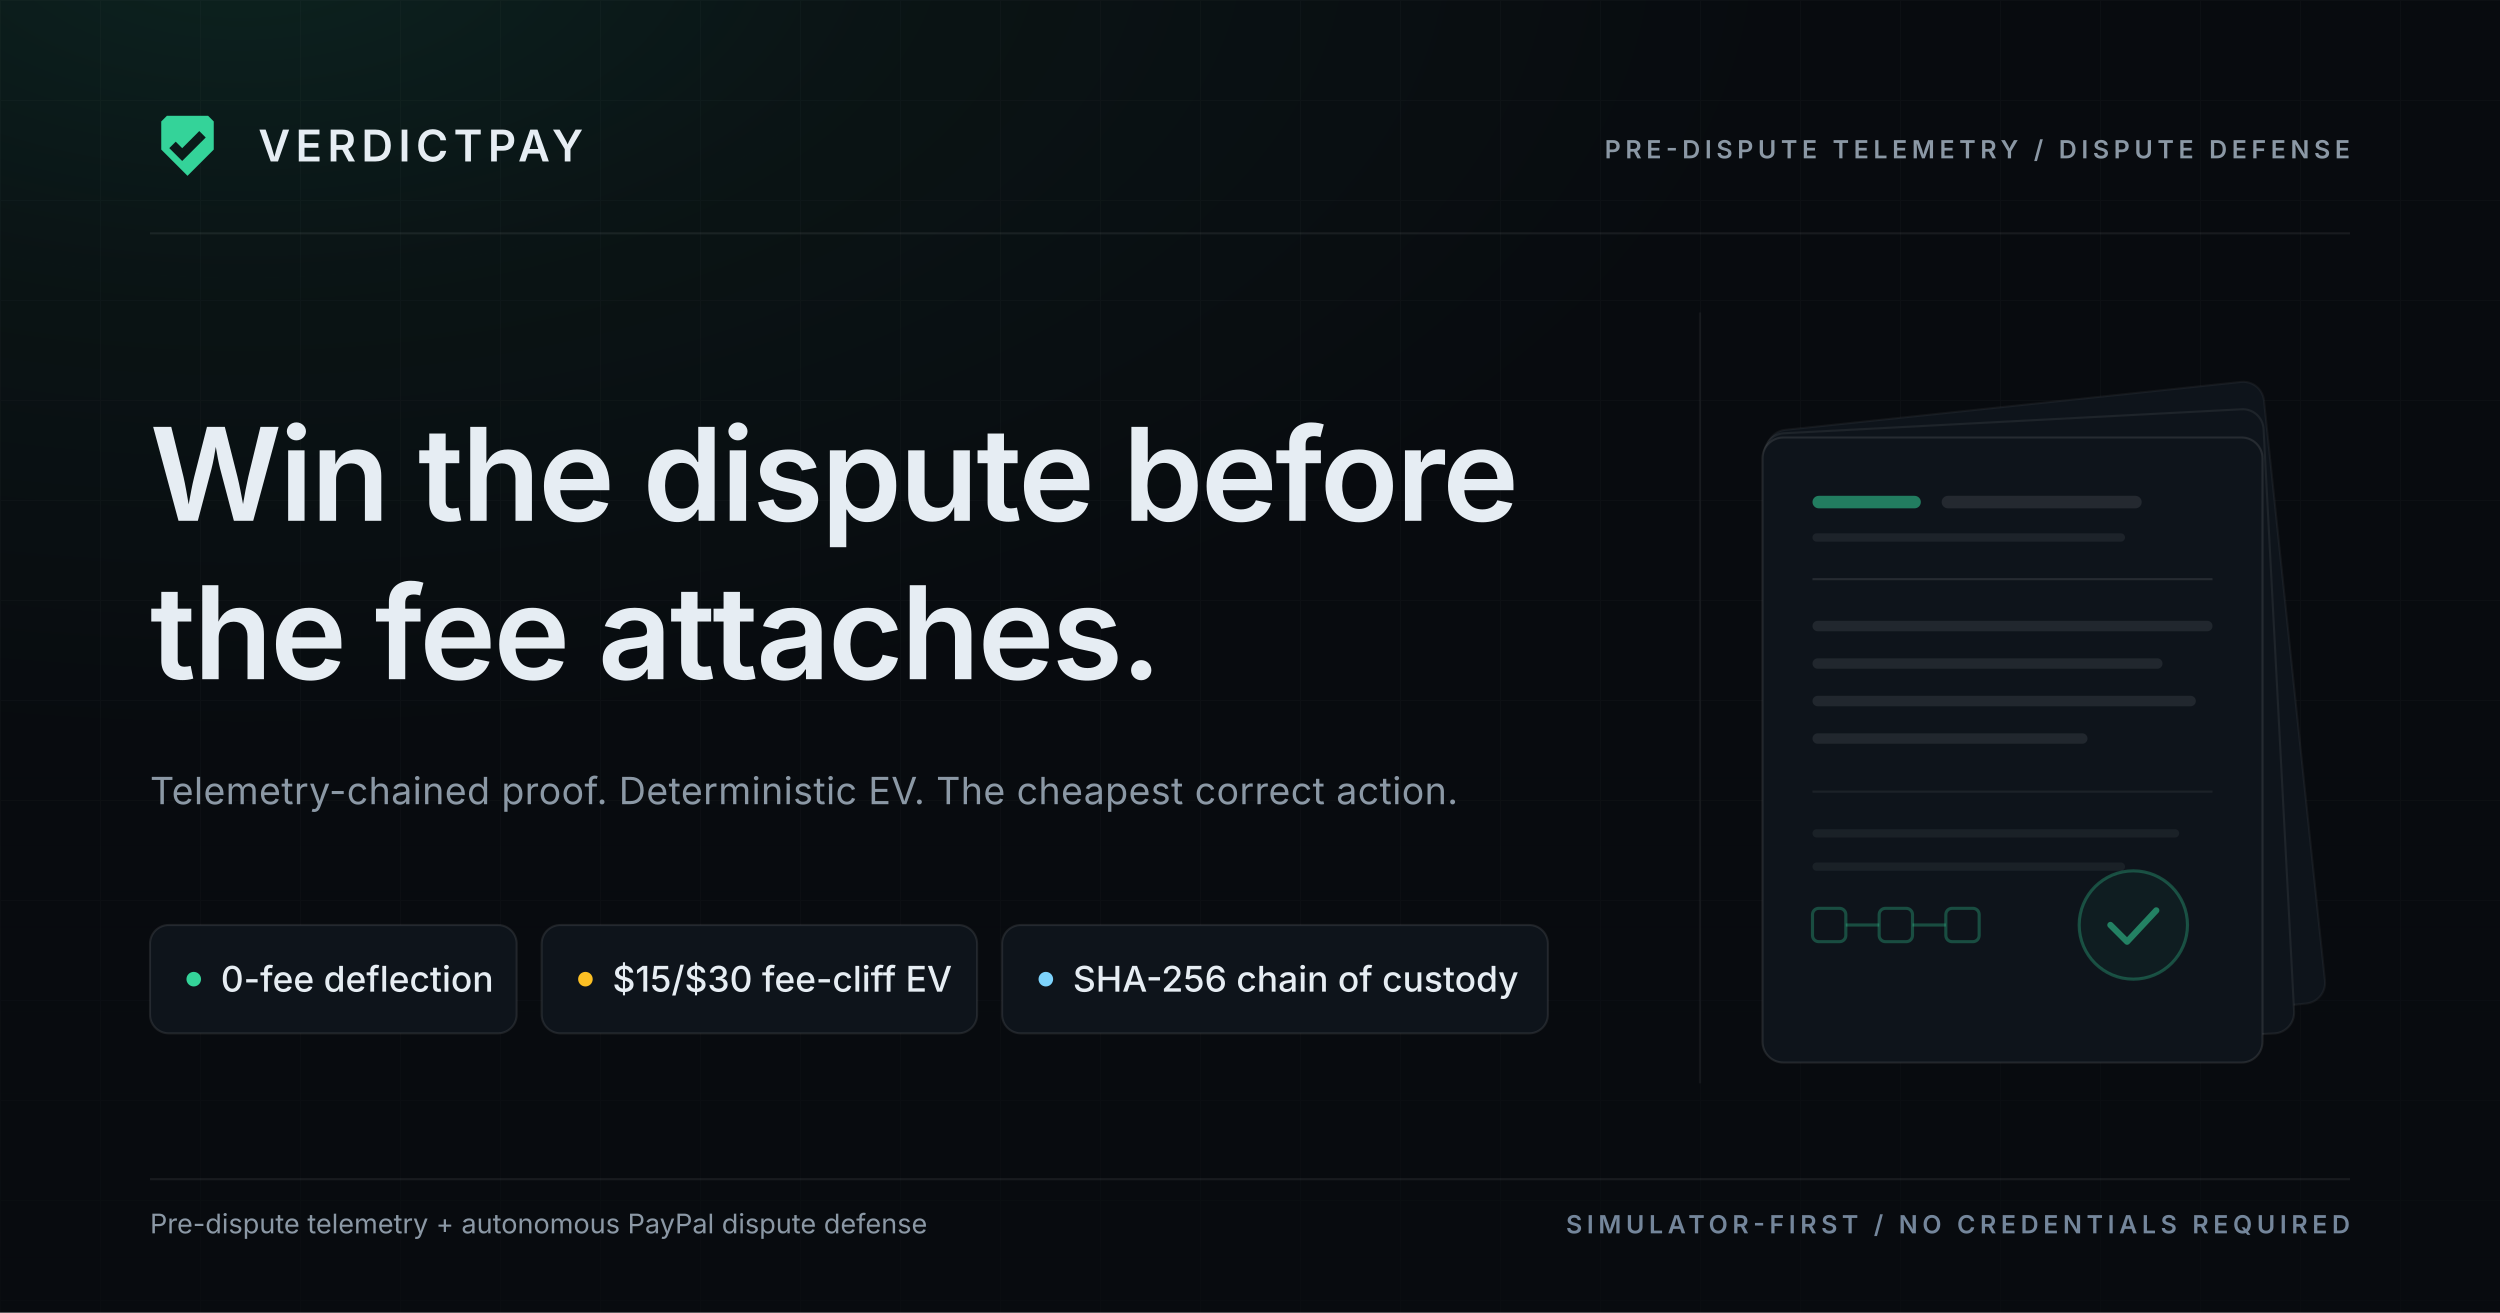
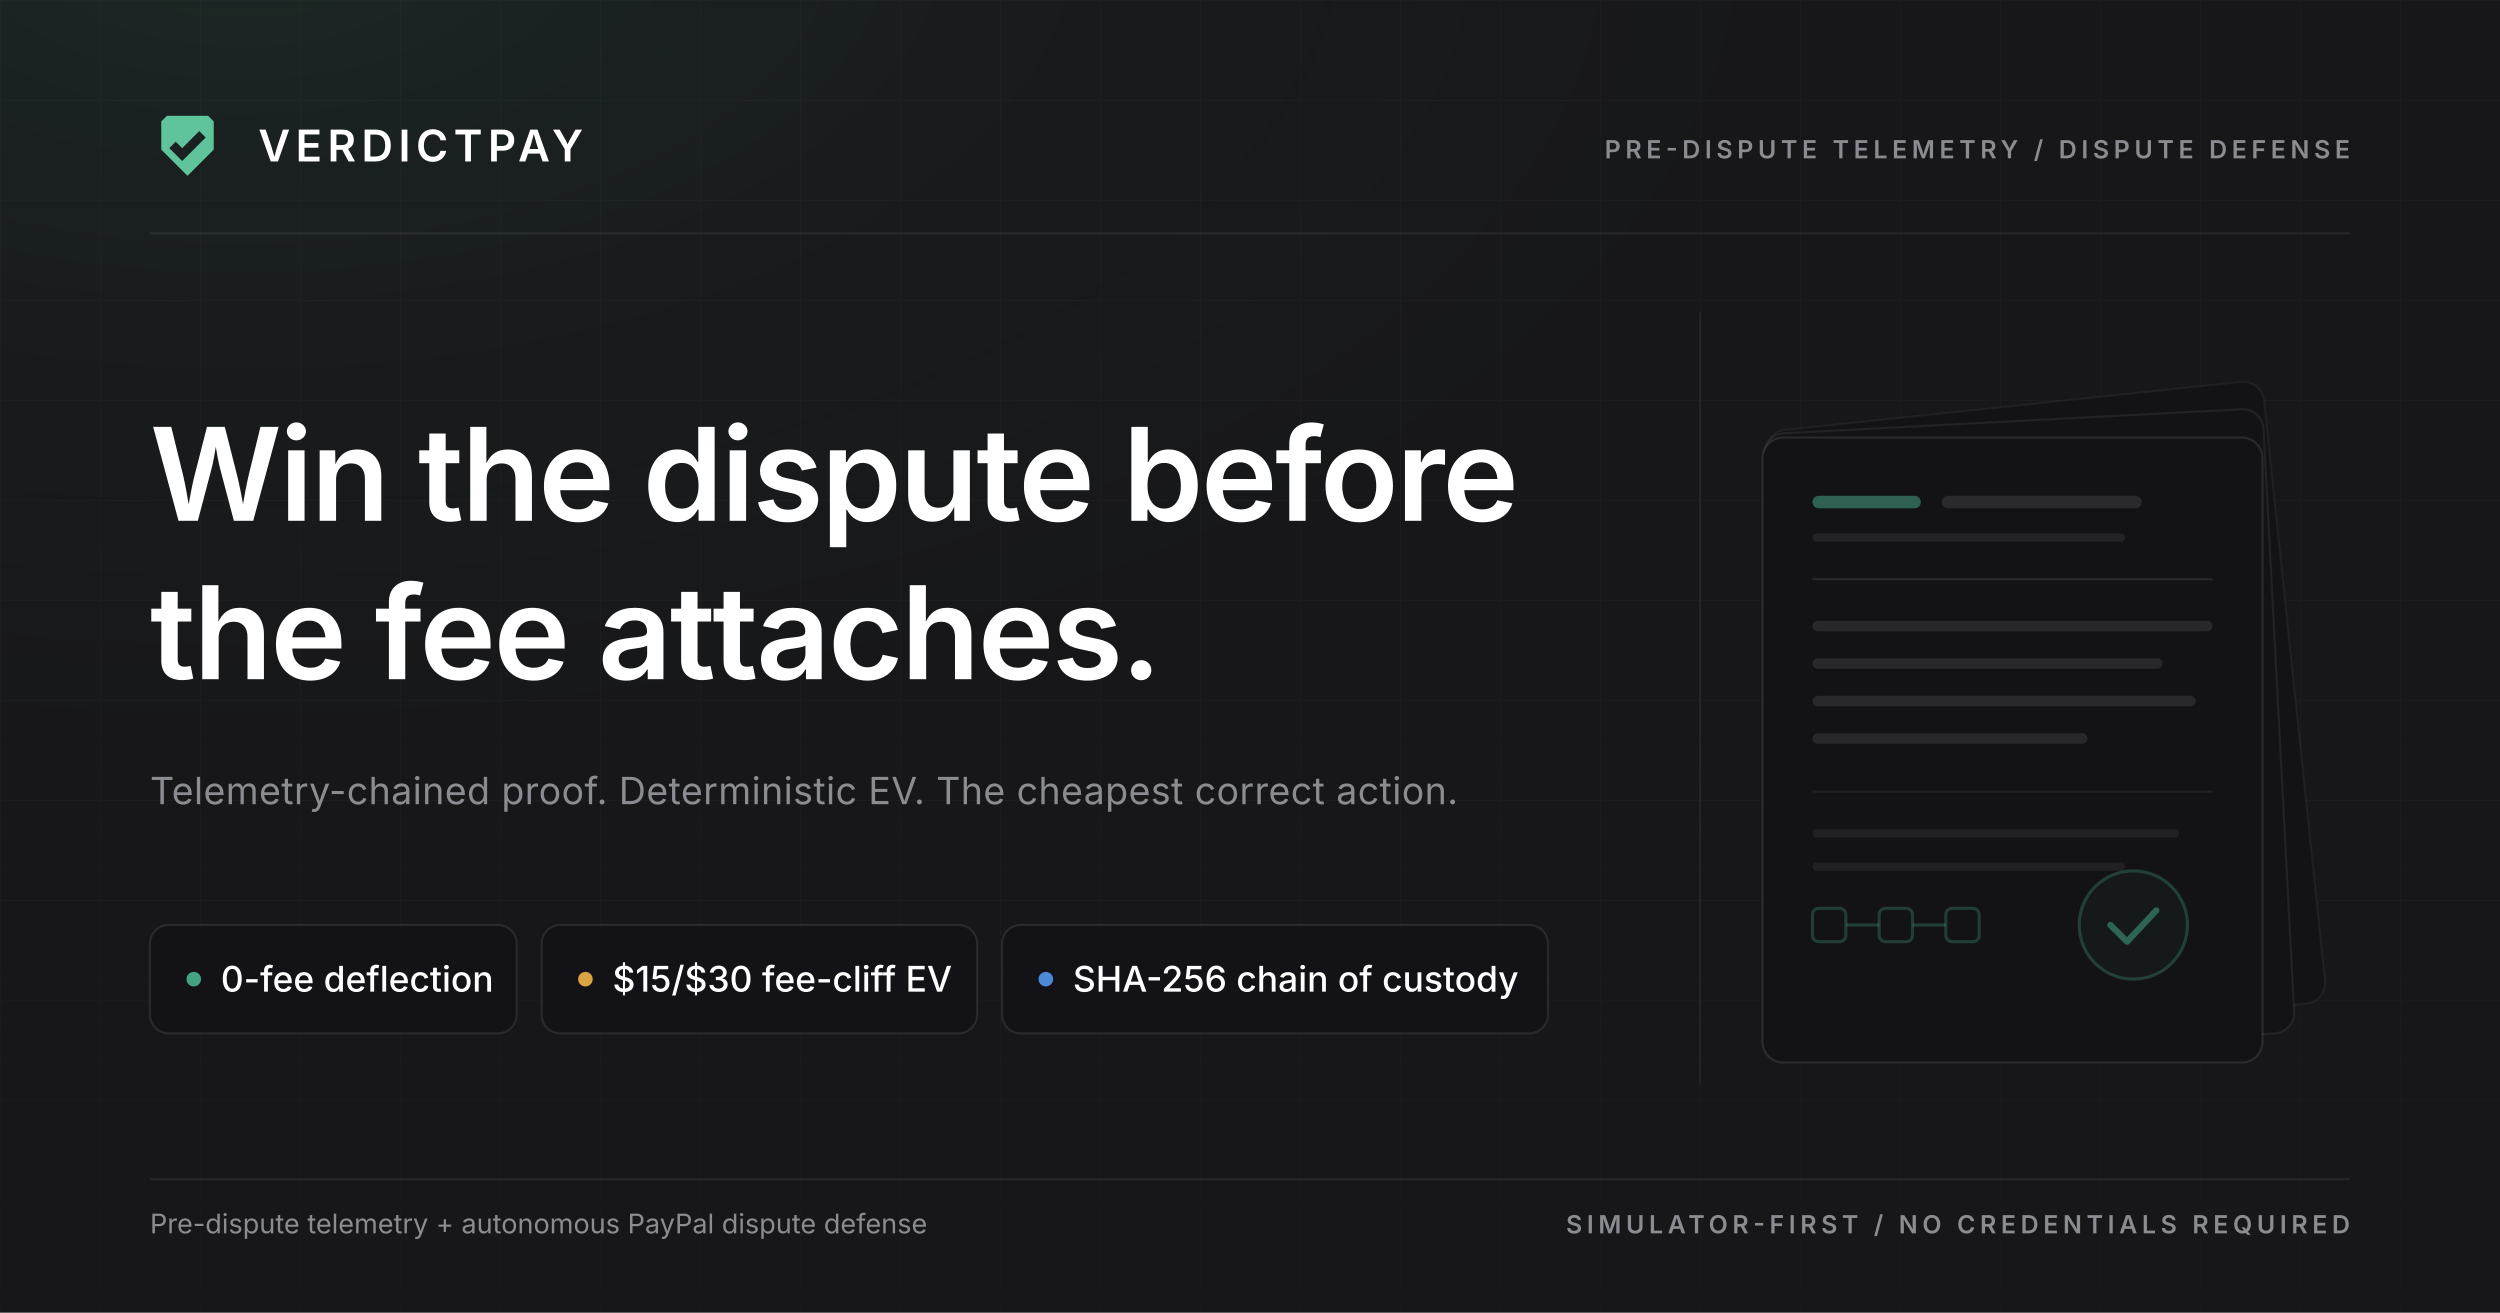
- <svg xmlns="http://www.w3.org/2000/svg" viewBox="0 0 1200 630" width="1200" height="630" font-family="Inter, ui-sans-serif, system-ui, -apple-system, 'Segoe UI', Roboto, Arial, sans-serif">
+ <svg xmlns="http://www.w3.org/2000/svg" viewBox="0 0 1200 630" width="1200" height="630" font-family="Public Sans, Inter, ui-sans-serif, system-ui, -apple-system, 'Segoe UI', Roboto, Arial, sans-serif">
  <defs>
    <pattern id="vp-grid" width="48" height="48" patternUnits="userSpaceOnUse">
      <path d="M48 0H0V48" fill="none" stroke="#FFFFFF" stroke-opacity="0.022" stroke-width="1" />
    </pattern>
    <radialGradient id="vp-glow" cx="0.1" cy="-0.05" r="0.62">
-       <stop offset="0" stop-color="#34D399" stop-opacity="0.12" />
-       <stop offset="0.45" stop-color="#34D399" stop-opacity="0.04" />
-       <stop offset="1" stop-color="#34D399" stop-opacity="0" />
+       <stop offset="0" stop-color="#44a282" stop-opacity="0.12" />
+       <stop offset="0.45" stop-color="#44a282" stop-opacity="0.04" />
+       <stop offset="1" stop-color="#44a282" stop-opacity="0" />
    </radialGradient>
    <linearGradient id="vp-floor" x1="0" y1="0" x2="0" y2="1">
-       <stop offset="0.55" stop-color="#080B0F" stop-opacity="0" />
-       <stop offset="1" stop-color="#080B0F" stop-opacity="0.65" />
+       <stop offset="0.55" stop-color="#171719" stop-opacity="0" />
+       <stop offset="1" stop-color="#171719" stop-opacity="0.65" />
    </linearGradient>
  </defs>
-   <rect width="1200" height="630" fill="#080B0F" />
+   <rect width="1200" height="630" fill="#171719" />
  <rect width="1200" height="630" fill="url(#vp-grid)" />
  <rect width="1200" height="630" fill="url(#vp-glow)" />
  <rect width="1200" height="630" fill="url(#vp-floor)" />
  <g>
-     <rect x="862" y="194" width="240" height="300" rx="10" fill="#0E141B" stroke="#FFFFFF" stroke-opacity="0.05" transform="rotate(-6 982 344)" />
-     <rect x="854" y="202" width="240" height="300" rx="10" fill="#0E141B" stroke="#FFFFFF" stroke-opacity="0.07" transform="rotate(-3 974 352)" />
-     <rect x="846" y="210" width="240" height="300" rx="10" fill="#0E141B" stroke="#FFFFFF" stroke-opacity="0.1" />
-     <rect x="870" y="238" width="52" height="6" rx="3" fill="#34D399" fill-opacity="0.55" />
-     <rect x="932" y="238" width="96" height="6" rx="3" fill="#E6EDF3" fill-opacity="0.1" />
-     <rect x="870" y="256" width="150" height="4" rx="2" fill="#E6EDF3" fill-opacity="0.07" />
+     <rect x="862" y="194" width="240" height="300" rx="10" fill="#131217" stroke="#FFFFFF" stroke-opacity="0.05" transform="rotate(-6 982 344)" />
+     <rect x="854" y="202" width="240" height="300" rx="10" fill="#131217" stroke="#FFFFFF" stroke-opacity="0.07" transform="rotate(-3 974 352)" />
+     <rect x="846" y="210" width="240" height="300" rx="10" fill="#131217" stroke="#FFFFFF" stroke-opacity="0.1" />
+     <rect x="870" y="238" width="52" height="6" rx="3" fill="#44a282" fill-opacity="0.55" />
+     <rect x="932" y="238" width="96" height="6" rx="3" fill="#ffffff" fill-opacity="0.1" />
+     <rect x="870" y="256" width="150" height="4" rx="2" fill="#ffffff" fill-opacity="0.07" />
    <path d="M870 278H1062" stroke="#FFFFFF" stroke-opacity="0.1" stroke-width="1" />
-     <rect x="870" y="298" width="192" height="5" rx="2.5" fill="#E6EDF3" fill-opacity="0.09" />
-     <rect x="870" y="316" width="168" height="5" rx="2.5" fill="#E6EDF3" fill-opacity="0.09" />
-     <rect x="870" y="334" width="184" height="5" rx="2.5" fill="#E6EDF3" fill-opacity="0.09" />
-     <rect x="870" y="352" width="132" height="5" rx="2.5" fill="#E6EDF3" fill-opacity="0.09" />
+     <rect x="870" y="298" width="192" height="5" rx="2.5" fill="#ffffff" fill-opacity="0.09" />
+     <rect x="870" y="316" width="168" height="5" rx="2.5" fill="#ffffff" fill-opacity="0.09" />
+     <rect x="870" y="334" width="184" height="5" rx="2.5" fill="#ffffff" fill-opacity="0.09" />
+     <rect x="870" y="352" width="132" height="5" rx="2.5" fill="#ffffff" fill-opacity="0.09" />
    <path d="M870 380H1062" stroke="#FFFFFF" stroke-opacity="0.06" stroke-width="1" />
-     <rect x="870" y="398" width="176" height="4" rx="2" fill="#E6EDF3" fill-opacity="0.06" />
-     <rect x="870" y="414" width="150" height="4" rx="2" fill="#E6EDF3" fill-opacity="0.06" />
-     <g stroke="#34D399" stroke-opacity="0.3" fill="none" stroke-width="1.5">
+     <rect x="870" y="398" width="176" height="4" rx="2" fill="#ffffff" fill-opacity="0.06" />
+     <rect x="870" y="414" width="150" height="4" rx="2" fill="#ffffff" fill-opacity="0.06" />
+     <g stroke="#44a282" stroke-opacity="0.3" fill="none" stroke-width="1.5">
      <rect x="870" y="436" width="16" height="16" rx="3" />
      <rect x="902" y="436" width="16" height="16" rx="3" />
      <rect x="934" y="436" width="16" height="16" rx="3" />
      <path d="M886 444H902" />
      <path d="M918 444H934" />
    </g>
-     <circle cx="1024" cy="444" r="26" fill="#34D399" fill-opacity="0.05" stroke="#34D399" stroke-opacity="0.3" stroke-width="1.5" />
-     <path d="M1013 444 l8 8 l14 -15" fill="none" stroke="#34D399" stroke-opacity="0.55" stroke-width="3" stroke-linecap="round" stroke-linejoin="round" />
+     <circle cx="1024" cy="444" r="26" fill="#44a282" fill-opacity="0.05" stroke="#44a282" stroke-opacity="0.3" stroke-width="1.5" />
+     <path d="M1013 444 l8 8 l14 -15" fill="none" stroke="#44a282" stroke-opacity="0.55" stroke-width="3" stroke-linecap="round" stroke-linejoin="round" />
  </g>
  <path d="M816 150V520" stroke="#FFFFFF" stroke-opacity="0.05" stroke-width="1" />
  <g transform="translate(72 52) scale(1.5)">
-     <path fill="#34D399" fill-rule="evenodd" d="M5.4 2.4H18.6L20.4 4.2V13.2L12 21.6L3.6 13.2V4.2Z M6.17 12.73L10.3 16.85L17.83 9.33L15.77 7.27L10.3 12.75L8.23 10.67Z" />
+     <path fill="#5fc39c" fill-rule="evenodd" d="M5.4 2.4H18.6L20.4 4.2V13.2L12 21.6L3.6 13.2V4.2Z M6.17 12.73L10.3 16.85L17.83 9.33L15.77 7.27L10.3 12.75L8.23 10.67Z" />
  </g>
-   <text x="124" y="77.5" fill="#E6EDF3" font-size="21" font-weight="600" letter-spacing="2.6">VERDICTPAY</text>
-   <text x="1128" y="76" fill="#8B98A5" font-size="12" font-weight="600" letter-spacing="2.2" text-anchor="end">PRE-DISPUTE TELEMETRY / DISPUTE DEFENSE</text>
+   <text x="124" y="77.5" fill="#ffffff" font-size="21" font-weight="600" letter-spacing="2.6">VERDICTPAY</text>
+   <text x="1128" y="76" fill="#8a8c92" font-size="12" font-weight="600" letter-spacing="2.2" text-anchor="end">PRE-DISPUTE TELEMETRY / DISPUTE DEFENSE</text>
  <path d="M72 112H1128" stroke="#FFFFFF" stroke-opacity="0.07" stroke-width="1" />
-   <text x="72" y="250" fill="#E6EDF3" font-size="62" font-weight="600" letter-spacing="-1.1">Win the dispute before</text>
-   <text x="72" y="326" fill="#E6EDF3" font-size="62" font-weight="600" letter-spacing="-1.1">the fee attaches.</text>
-   <text x="72" y="386" fill="#8B98A5" font-size="18" letter-spacing="0.2">Telemetry-chained proof. Deterministic EV. The cheapest correct action.</text>
+   <text x="72" y="250" fill="#ffffff" font-size="62" font-weight="600" letter-spacing="-1.1">Win the dispute before</text>
+   <text x="72" y="326" fill="#ffffff" font-size="62" font-weight="600" letter-spacing="-1.1">the fee attaches.</text>
+   <text x="72" y="386" fill="#8a8c92" font-size="18" letter-spacing="0.2">Telemetry-chained proof. Deterministic EV. The cheapest correct action.</text>
  <g>
-     <rect x="72" y="444" width="176" height="52" rx="9" fill="#0E141B" stroke="#FFFFFF" stroke-opacity="0.09" />
-     <circle cx="93" cy="470" r="3.5" fill="#34D399" />
-     <text x="106" y="476" fill="#E6EDF3" font-size="17" font-weight="500">0-fee deflection</text>
-     <rect x="260" y="444" width="209" height="52" rx="9" fill="#0E141B" stroke="#FFFFFF" stroke-opacity="0.09" />
-     <circle cx="281" cy="470" r="3.5" fill="#FBBF24" />
-     <text x="294" y="476" fill="#E6EDF3" font-size="17" font-weight="500">$15/$30 fee-cliff EV</text>
-     <rect x="481" y="444" width="262" height="52" rx="9" fill="#0E141B" stroke="#FFFFFF" stroke-opacity="0.09" />
-     <circle cx="502" cy="470" r="3.5" fill="#7DD3FC" />
-     <text x="515" y="476" fill="#E6EDF3" font-size="17" font-weight="500">SHA-256 chain of custody</text>
+     <rect x="72" y="444" width="176" height="52" rx="9" fill="#131217" stroke="#FFFFFF" stroke-opacity="0.09" />
+     <circle cx="93" cy="470" r="3.5" fill="#44a282" />
+     <text x="106" y="476" fill="#ffffff" font-size="17" font-weight="500">0-fee deflection</text>
+     <rect x="260" y="444" width="209" height="52" rx="9" fill="#131217" stroke="#FFFFFF" stroke-opacity="0.09" />
+     <circle cx="281" cy="470" r="3.5" fill="#d9a441" />
+     <text x="294" y="476" fill="#ffffff" font-size="17" font-weight="500">$15/$30 fee-cliff EV</text>
+     <rect x="481" y="444" width="262" height="52" rx="9" fill="#131217" stroke="#FFFFFF" stroke-opacity="0.09" />
+     <circle cx="502" cy="470" r="3.5" fill="#4a8ad6" />
+     <text x="515" y="476" fill="#ffffff" font-size="17" font-weight="500">SHA-256 chain of custody</text>
  </g>
  <path d="M72 566H1128" stroke="#FFFFFF" stroke-opacity="0.07" stroke-width="1" />
-   <text x="72" y="592" fill="#8B98A5" font-size="13">Pre-dispute telemetry + autonomous PayPal dispute defense</text>
-   <text x="1128" y="592" fill="#74869B" font-size="12" font-weight="600" letter-spacing="2.2" text-anchor="end">SIMULATOR-FIRST / NO CREDENTIALS REQUIRED</text>
+   <text x="72" y="592" fill="#8a8c92" font-size="13">Pre-dispute telemetry + autonomous PayPal dispute defense</text>
+   <text x="1128" y="592" fill="#8a8c92" font-size="12" font-weight="600" letter-spacing="2.2" text-anchor="end">SIMULATOR-FIRST / NO CREDENTIALS REQUIRED</text>
</svg>
